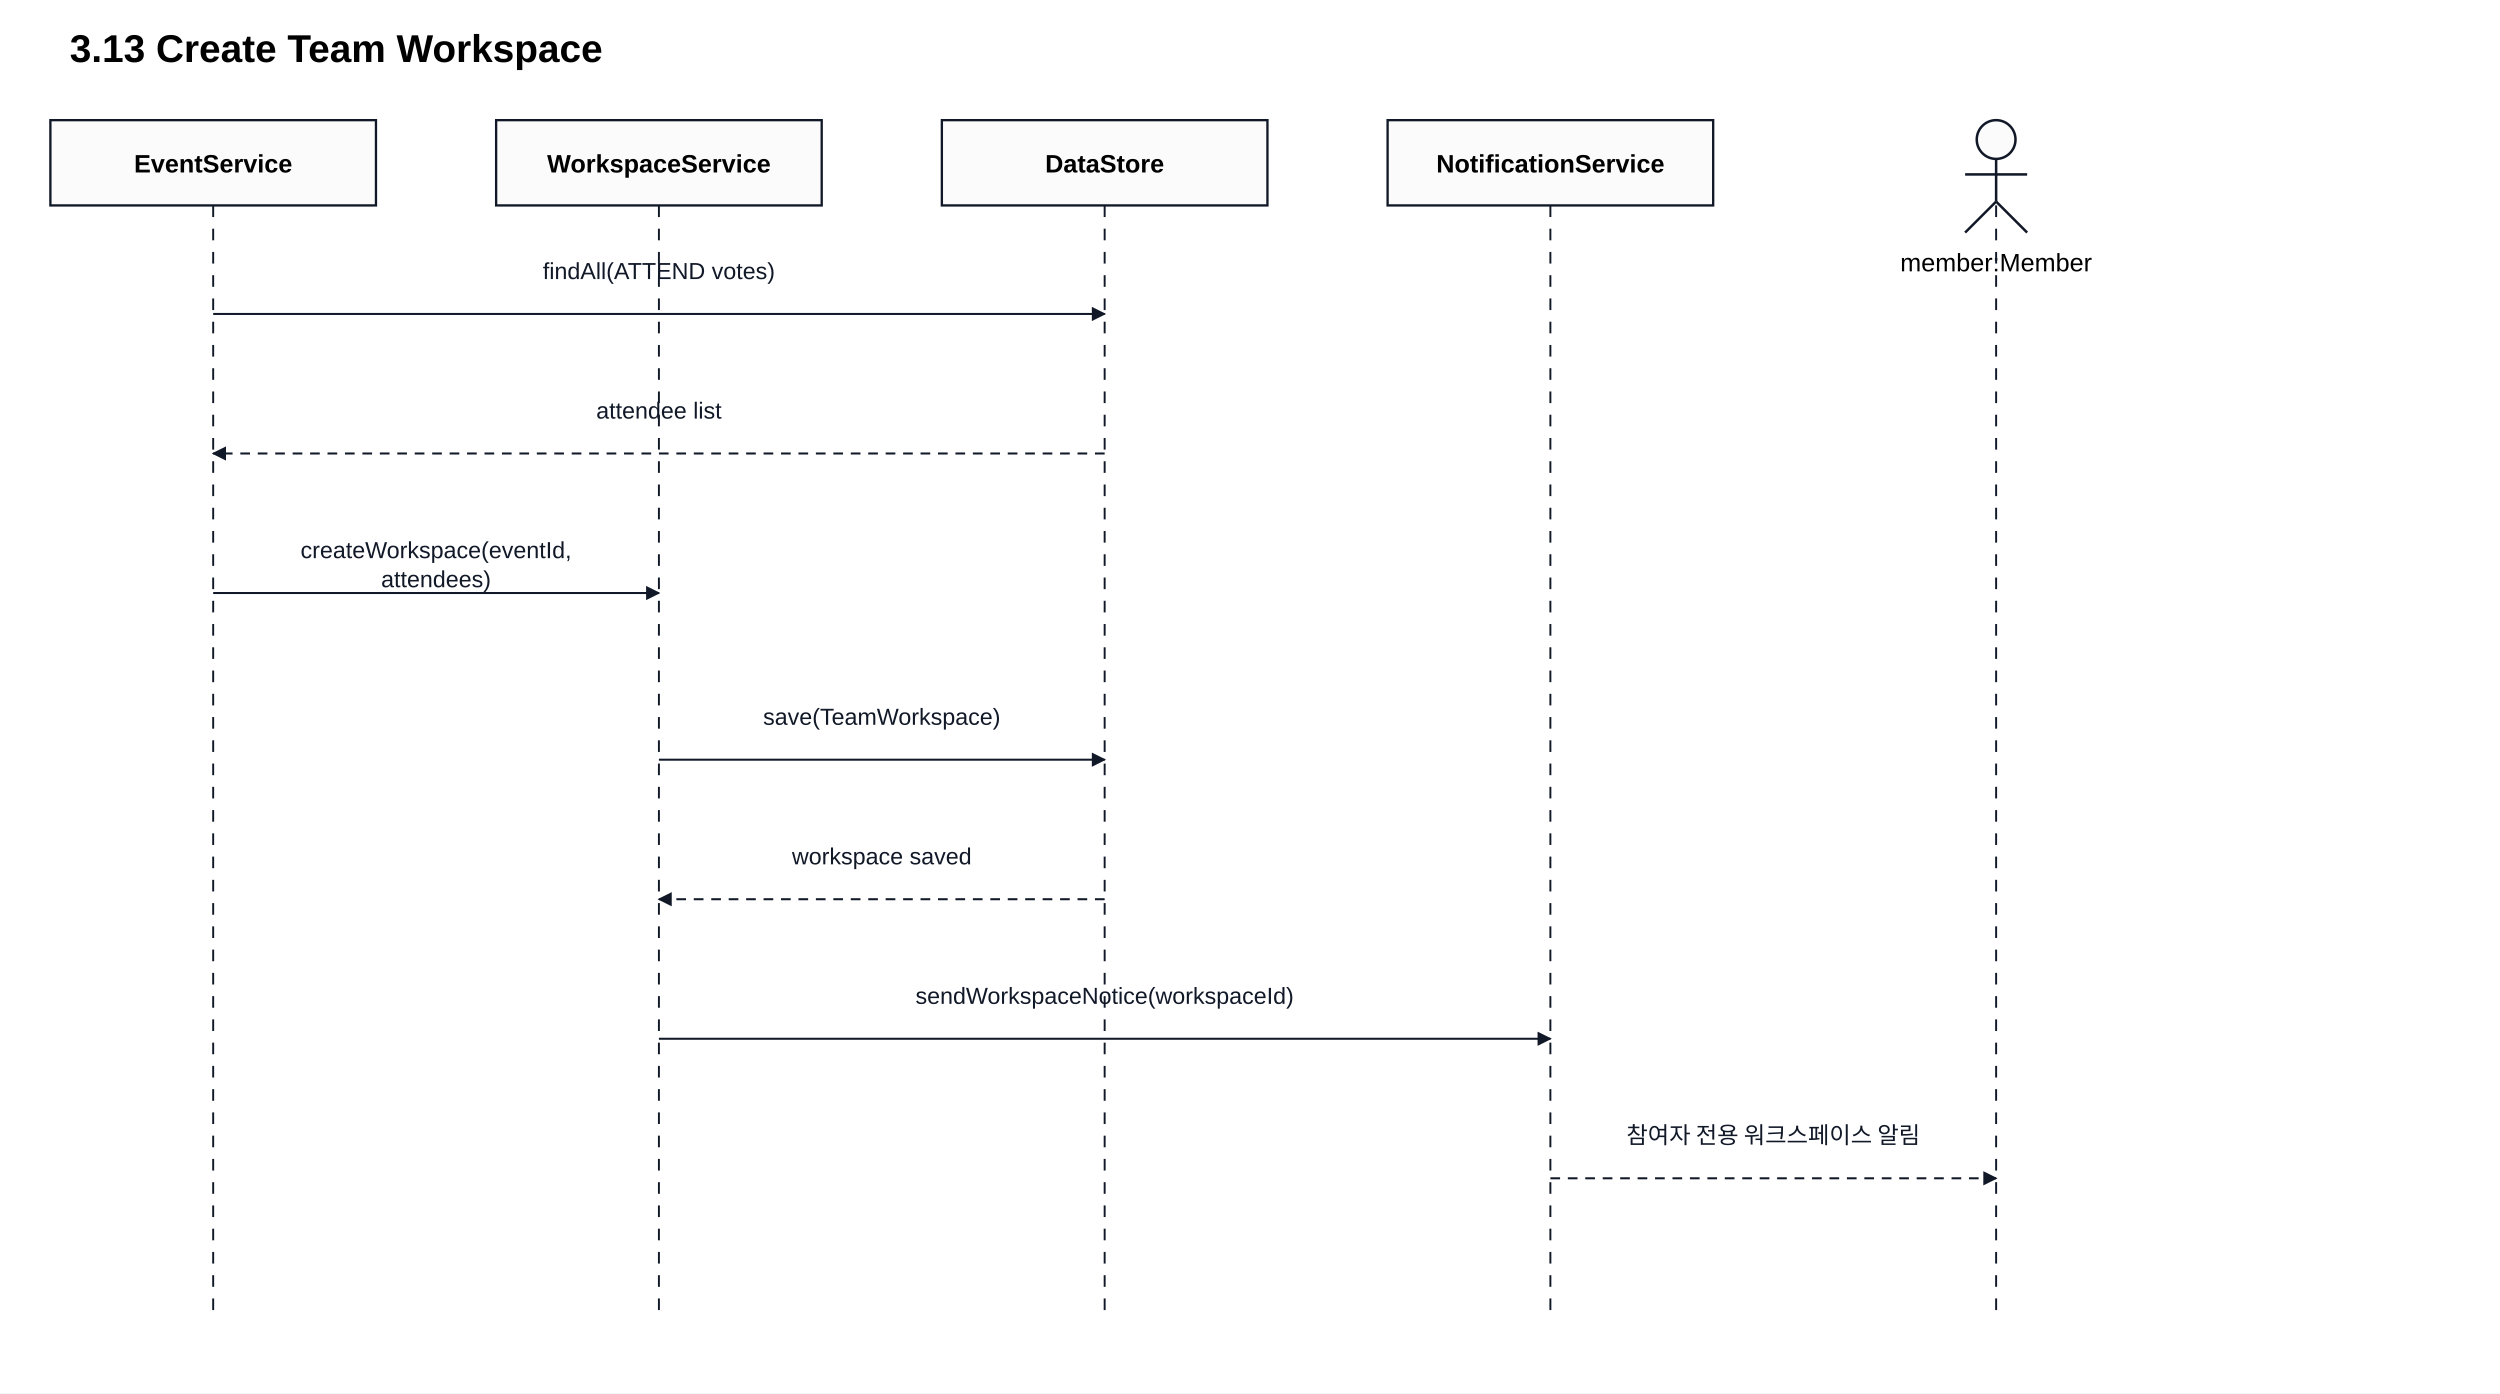
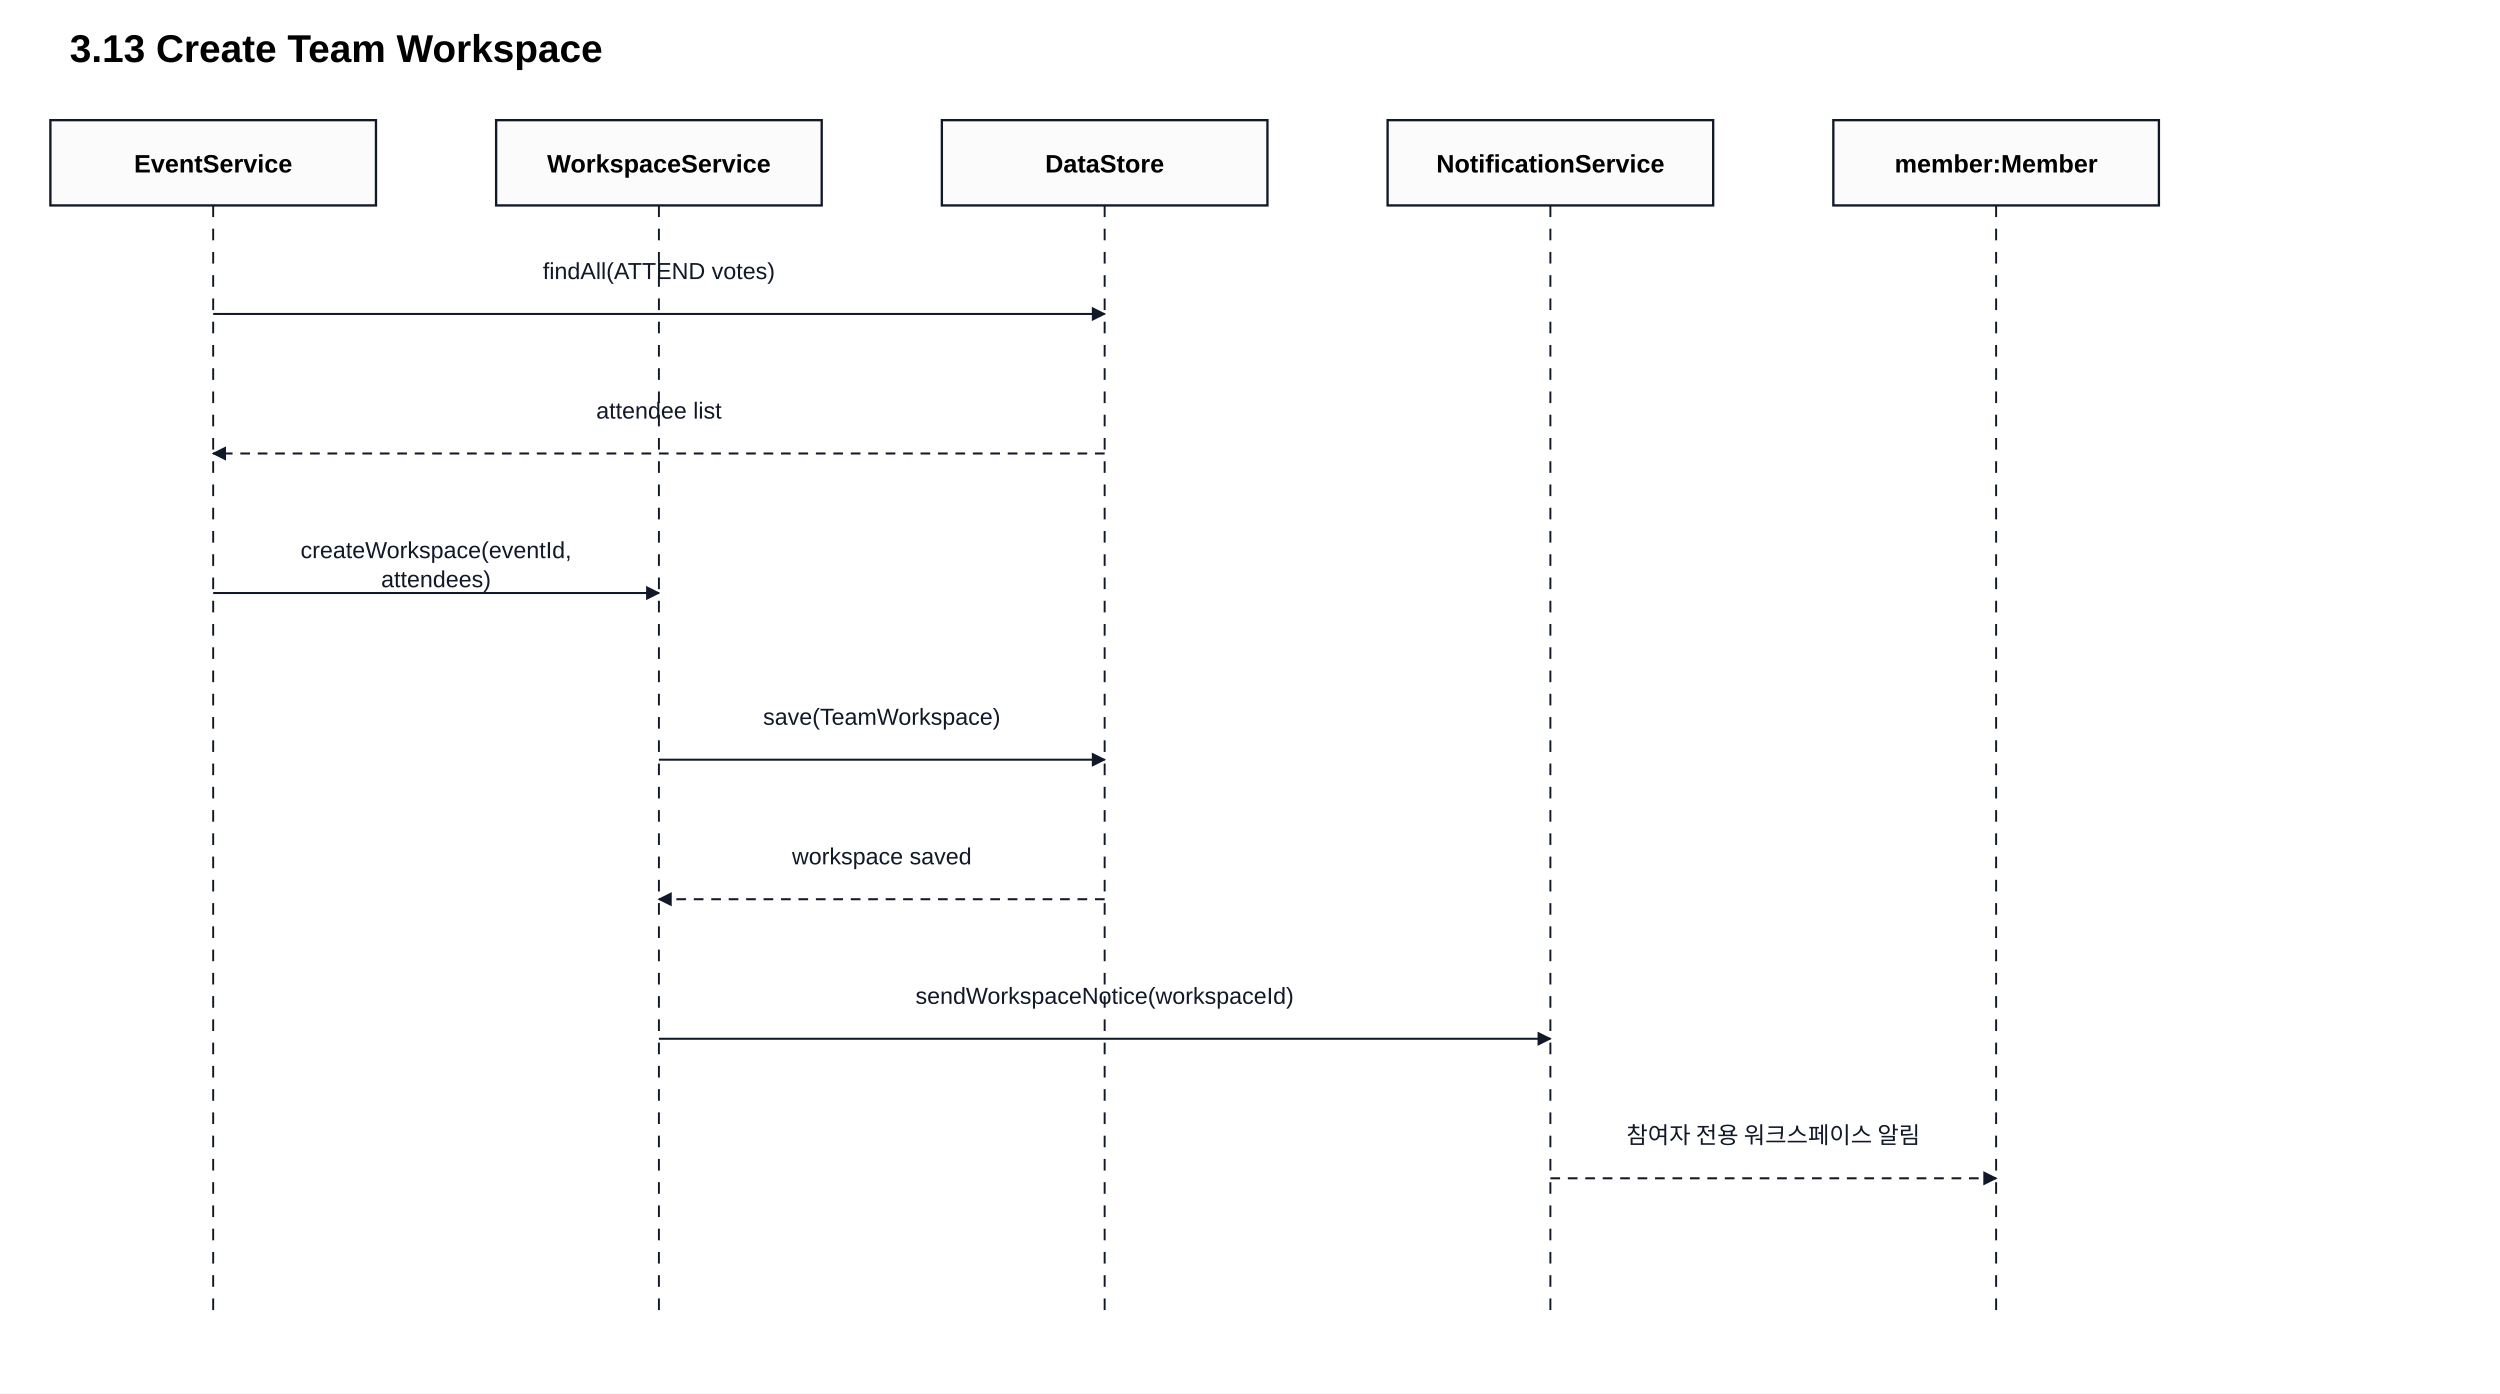
<svg xmlns="http://www.w3.org/2000/svg" width="1290" height="719" viewBox="0 0 1290 719">
  <defs>
    <marker id="arrow" viewBox="0 0 10 10" refX="9" refY="5" markerWidth="7" markerHeight="7" orient="auto">
      <path d="M0 0 L10 5 L0 10 z" fill="#111827" />
    </marker>
    <marker id="hollowArrow" viewBox="0 0 10 10" refX="9" refY="5" markerWidth="7" markerHeight="7" orient="auto">
      <path d="M0 0 L10 5 L0 10 z" fill="#fbfbfb" stroke="#111827" />
    </marker>
    <marker id="diamond" viewBox="0 0 16 10" refX="1" refY="5" markerWidth="11" markerHeight="9" orient="auto">
      <path d="M1 5 L8 1 L15 5 L8 9 z" fill="#111827" stroke="#111827" />
    </marker>
  </defs>
  <rect width="100%" height="100%" fill="#ffffff" />
  <text x="36" y="32" font-family="Arial, sans-serif" font-size="20" font-weight="700">3.13 Create Team Workspace</text>
  <rect x="26" y="62" width="168" height="44" fill="#fbfbfb" stroke="#111827" stroke-width="1.2" />
  <text x="110" y="89" text-anchor="middle" font-family="Arial, sans-serif" font-size="13" font-weight="700">EventService</text>
  <line x1="110" y1="106" x2="110" y2="679" stroke="#111827" stroke-width="1" stroke-dasharray="6 6" />
  <rect x="256" y="62" width="168" height="44" fill="#fbfbfb" stroke="#111827" stroke-width="1.2" />
  <text x="340" y="89" text-anchor="middle" font-family="Arial, sans-serif" font-size="13" font-weight="700">WorkspaceService</text>
  <line x1="340" y1="106" x2="340" y2="679" stroke="#111827" stroke-width="1" stroke-dasharray="6 6" />
  <rect x="486" y="62" width="168" height="44" fill="#fbfbfb" stroke="#111827" stroke-width="1.2" />
  <text x="570" y="89" text-anchor="middle" font-family="Arial, sans-serif" font-size="13" font-weight="700">DataStore</text>
  <line x1="570" y1="106" x2="570" y2="679" stroke="#111827" stroke-width="1" stroke-dasharray="6 6" />
  <rect x="716" y="62" width="168" height="44" fill="#fbfbfb" stroke="#111827" stroke-width="1.2" />
  <text x="800" y="89" text-anchor="middle" font-family="Arial, sans-serif" font-size="13" font-weight="700">NotificationService</text>
  <line x1="800" y1="106" x2="800" y2="679" stroke="#111827" stroke-width="1" stroke-dasharray="6 6" />
-   <circle cx="1030" cy="72" r="10" fill="#fbfbfb" stroke="#111827" stroke-width="1.3" />
-   <line x1="1030" y1="82" x2="1030" y2="104" stroke="#111827" stroke-width="1.3" />
-   <line x1="1014" y1="90" x2="1046" y2="90" stroke="#111827" stroke-width="1.3" />
-   <line x1="1030" y1="104" x2="1014" y2="120" stroke="#111827" stroke-width="1.3" />
-   <line x1="1030" y1="104" x2="1046" y2="120" stroke="#111827" stroke-width="1.3" />
-   <text x="1030" y="140" text-anchor="middle" font-family="Arial, sans-serif" font-size="13">member:Member</text>
+   <rect x="946" y="62" width="168" height="44" fill="#fbfbfb" stroke="#111827" stroke-width="1.2" />
+   <text x="1030" y="89" text-anchor="middle" font-family="Arial, sans-serif" font-size="13" font-weight="700">member:Member</text>
  <line x1="1030" y1="106" x2="1030" y2="679" stroke="#111827" stroke-width="1" stroke-dasharray="6 6" />
  <line x1="110" y1="162" x2="570" y2="162" stroke="#111827" stroke-width="1.05" marker-end="url(#arrow)" />
  <text x="340" y="144" text-anchor="middle" font-family="Arial, sans-serif" font-size="12" font-weight="400" fill="#111827">findAll(ATTEND votes)</text>
  <line x1="570" y1="234" x2="110" y2="234" stroke="#111827" stroke-width="1.05" marker-end="url(#arrow)" stroke-dasharray="5 4" />
  <text x="340" y="216" text-anchor="middle" font-family="Arial, sans-serif" font-size="12" font-weight="400" fill="#111827">attendee list</text>
  <line x1="110" y1="306" x2="340" y2="306" stroke="#111827" stroke-width="1.05" marker-end="url(#arrow)" />
  <text x="225" y="288" text-anchor="middle" font-family="Arial, sans-serif" font-size="12" font-weight="400" fill="#111827">createWorkspace(eventId,</text>
  <text x="225" y="303" text-anchor="middle" font-family="Arial, sans-serif" font-size="12" font-weight="400" fill="#111827">attendees)</text>
  <line x1="340" y1="392" x2="570" y2="392" stroke="#111827" stroke-width="1.05" marker-end="url(#arrow)" />
  <text x="455" y="374" text-anchor="middle" font-family="Arial, sans-serif" font-size="12" font-weight="400" fill="#111827">save(TeamWorkspace)</text>
  <line x1="570" y1="464" x2="340" y2="464" stroke="#111827" stroke-width="1.05" marker-end="url(#arrow)" stroke-dasharray="5 4" />
  <text x="455" y="446" text-anchor="middle" font-family="Arial, sans-serif" font-size="12" font-weight="400" fill="#111827">workspace saved</text>
  <line x1="340" y1="536" x2="800" y2="536" stroke="#111827" stroke-width="1.05" marker-end="url(#arrow)" />
  <text x="570" y="518" text-anchor="middle" font-family="Arial, sans-serif" font-size="12" font-weight="400" fill="#111827">sendWorkspaceNotice(workspaceId)</text>
  <line x1="800" y1="608" x2="1030" y2="608" stroke="#111827" stroke-width="1.05" marker-end="url(#arrow)" stroke-dasharray="5 4" />
  <text x="915" y="590" text-anchor="middle" font-family="Arial, sans-serif" font-size="12" font-weight="400" fill="#111827">참여자 전용 워크스페이스 알림</text>
</svg>
